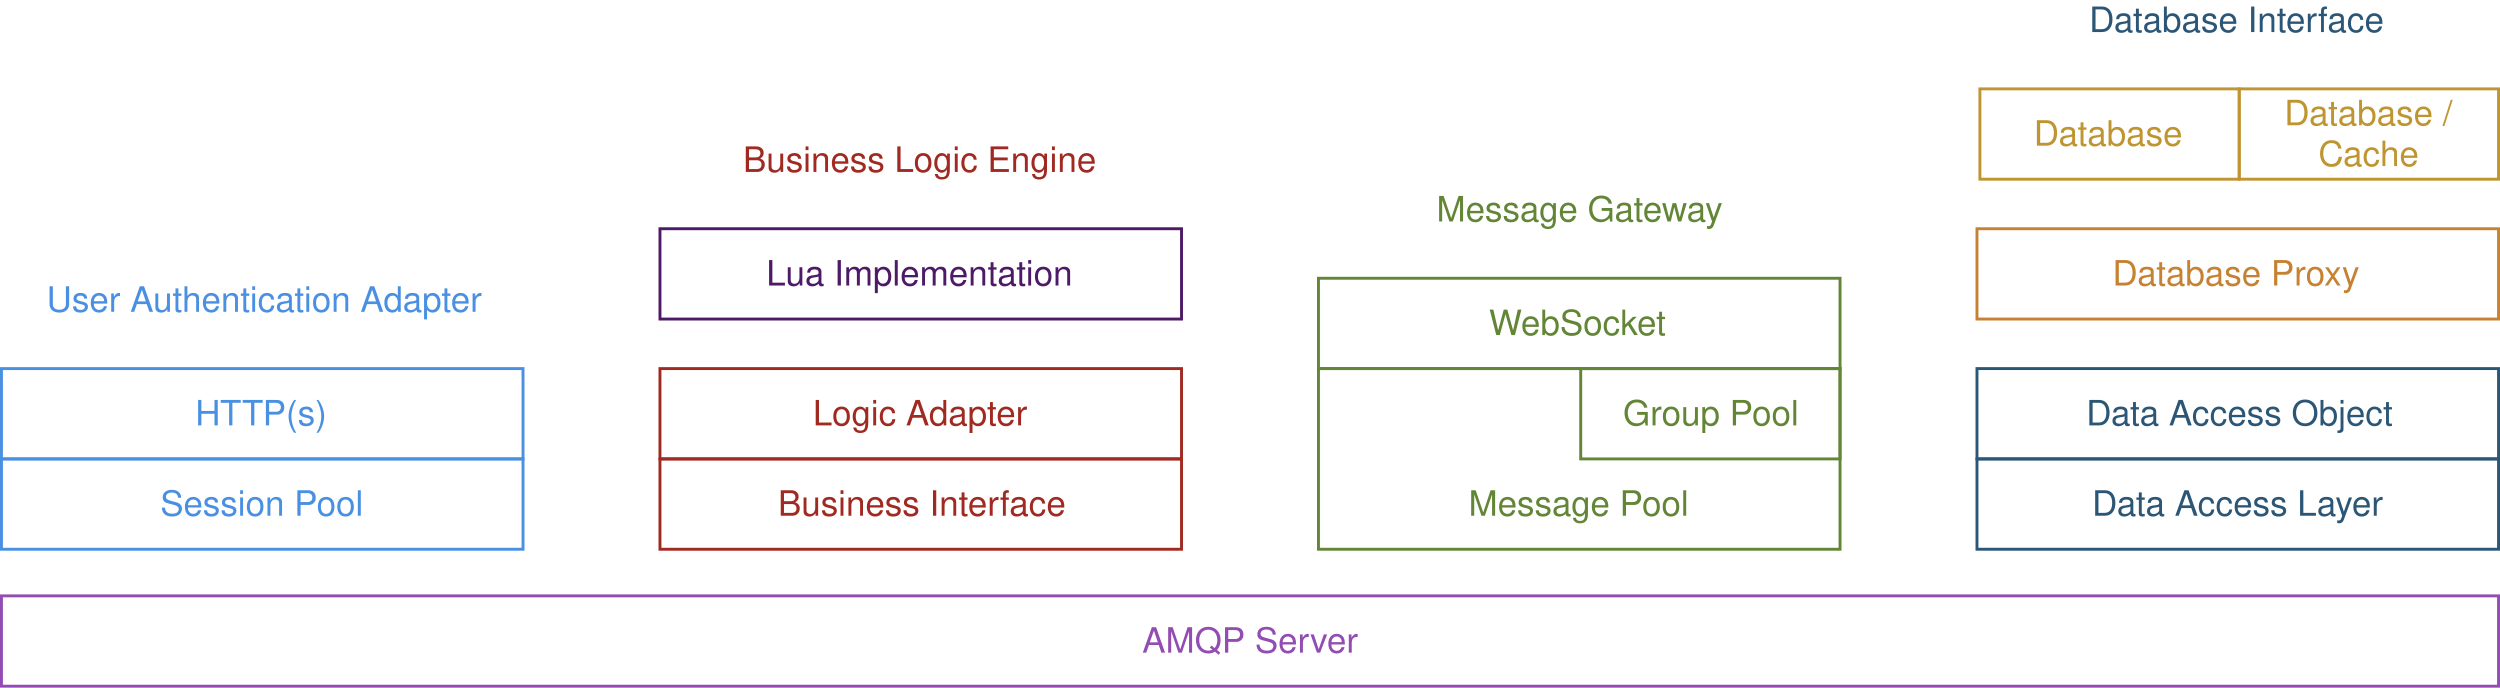
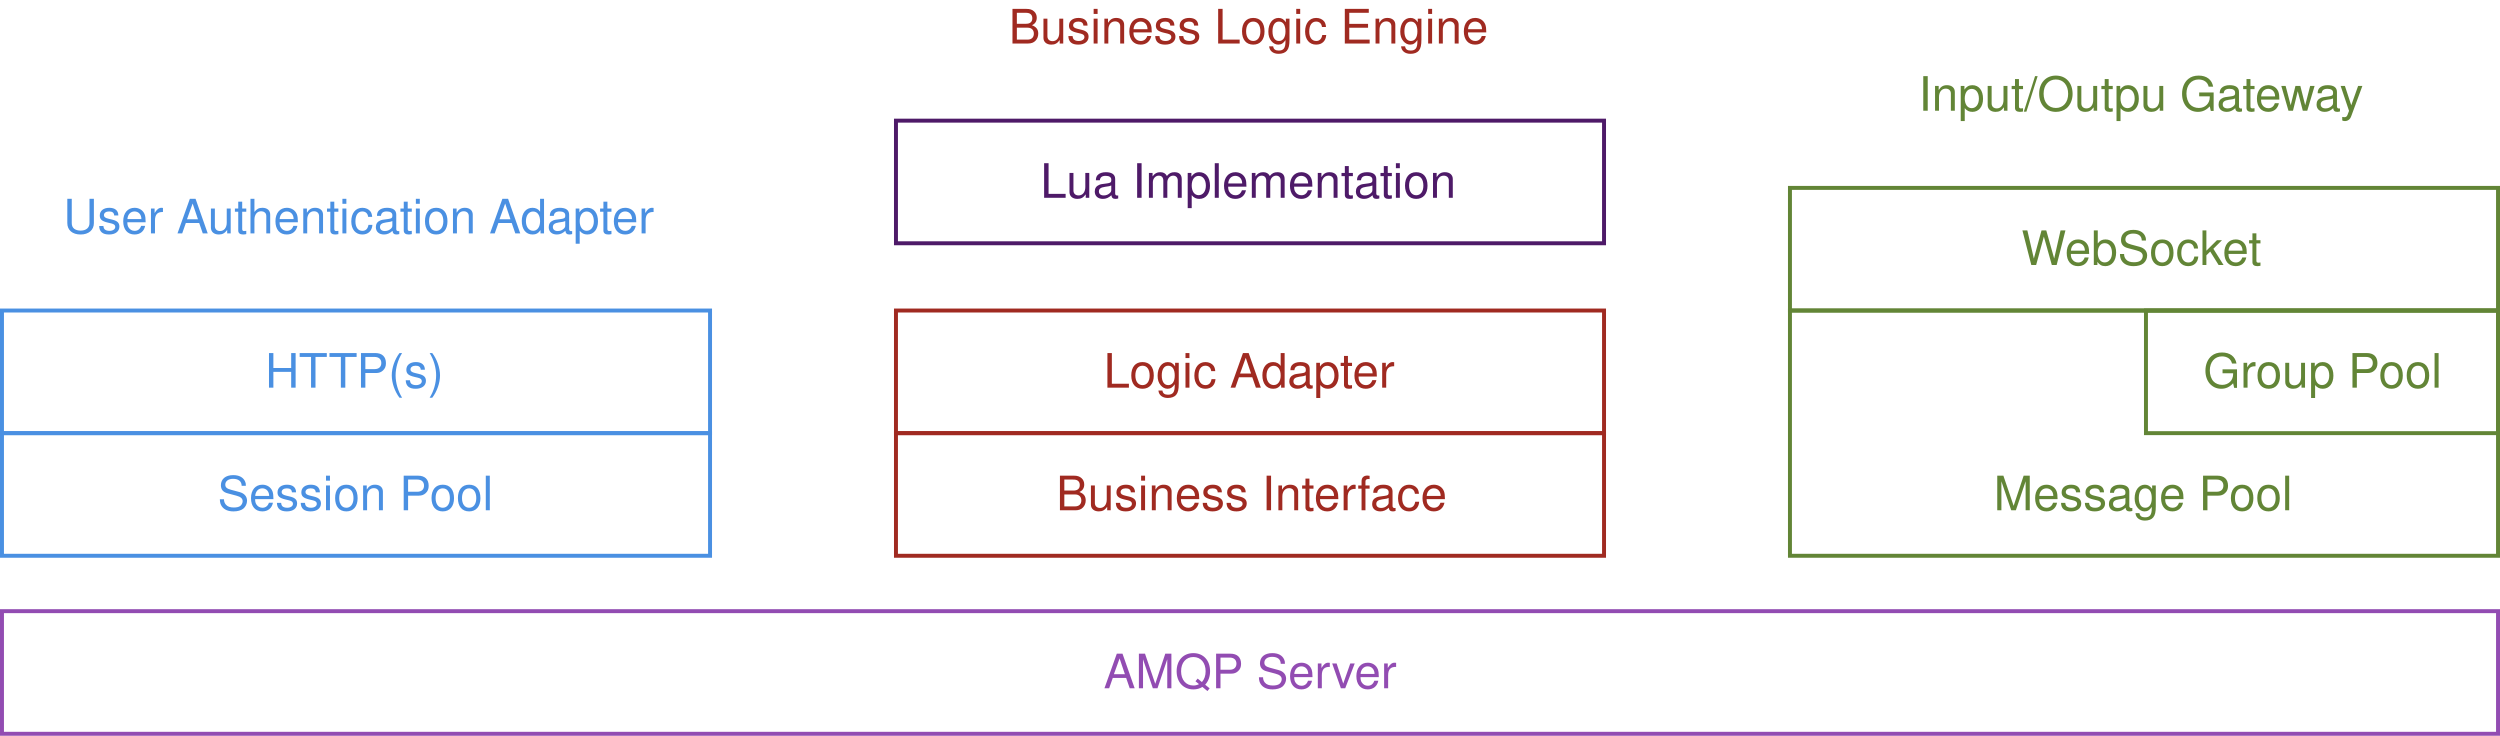
- <svg xmlns="http://www.w3.org/2000/svg" width="858px" height="236px" viewBox="0 0 858 236" version="1.1">
+ <svg xmlns="http://www.w3.org/2000/svg" width="632px" height="186px" viewBox="0 0 632 186" version="1.1">
  <g id="System-Structure" stroke="none" stroke-width="1" fill="none" fill-rule="evenodd">
-     <g id="AMQP" transform="translate(0, 204)">
-       <rect id="AMQP-Server" stroke="#924CB2" x="0.5" y="0.5" width="857" height="31" />
+     <g id="AMQP" transform="translate(0, 154)">
+       <rect id="AMQP-Server" stroke="#924CB2" x="0.5" y="0.5" width="631" height="31" />
      <text id="AMQP-Server" font-family="Helvetica" font-size="12" font-weight="normal" fill="#924CB2">
-         <tspan x="392" y="20">AMQP Server</tspan>
+         <tspan x="279" y="20">AMQP Server</tspan>
      </text>
    </g>
-     <g id="DBI" transform="translate(678, 0)">
-       <rect id="Data-Access-Layer" stroke="#2B5676" x="0.5" y="157.5" width="179" height="31" />
-       <text id="Data-Access-Layer" font-family="Helvetica" font-size="12" font-weight="normal" fill="#2B5676">
-         <tspan x="40" y="177">Data Access Layer</tspan>
-       </text>
-       <rect id="Data-Access-Object" stroke="#2B5676" x="0.5" y="126.5" width="179" height="31" />
-       <text id="Data-Access-Object" font-family="Helvetica" font-size="12" font-weight="normal" fill="#2B5676">
-         <tspan x="38" y="146">Data Access Object</tspan>
-       </text>
-       <rect id="Database-Proxy" stroke="#C68233" x="0.5" y="78.5" width="179" height="31" />
-       <text id="Database-Proxy" font-family="Helvetica" font-size="12" font-weight="normal" fill="#C68233">
-         <tspan x="47" y="98">Database Proxy</tspan>
-       </text>
-       <rect id="Database-/-Cache" stroke="#BF9531" x="90.5" y="30.5" width="89" height="31" />
-       <text id="Database-/-Cache" font-family="Helvetica" font-size="12" font-weight="normal" fill="#BF9531">
-         <tspan x="105.981" y="43">Database /</tspan>
-         <tspan x="117.656" y="57">Cache</tspan>
-       </text>
-       <rect id="Database" stroke="#BF9531" x="1.5" y="30.5" width="89" height="31" />
-       <text id="Database" font-family="Helvetica" font-size="12" font-weight="normal" fill="#BF9531">
-         <tspan x="20" y="50">Database</tspan>
-       </text>
-       <text id="Database-Interface" font-family="Helvetica" font-size="12" font-weight="normal" fill="#2B5676">
-         <tspan x="39" y="11">Database Interface</tspan>
-       </text>
-     </g>
-     <g id="MGW" transform="translate(452, 65)">
+     <g id="IOG" transform="translate(452, 17)">
      <rect id="Message-Pool" stroke="#628536" x="0.5" y="61.5" width="179" height="62" />
      <text id="Message-Pool" font-family="Helvetica" font-size="12" font-weight="normal" fill="#628536">
        <tspan x="52" y="112">Message Pool</tspan>
      </text>
      <rect id="Group-Pool" stroke="#628536" x="90.5" y="61.5" width="89" height="31" />
      <text id="Group-Pool" font-family="Helvetica" font-size="12" font-weight="normal" fill="#628536">
        <tspan x="105" y="81">Group Pool</tspan>
      </text>
      <rect id="WebSocket" stroke="#628536" x="0.5" y="30.5" width="179" height="31" />
      <text id="WebSocket" font-family="Helvetica" font-size="12" font-weight="normal" fill="#628536">
        <tspan x="59" y="50">WebSocket</tspan>
      </text>
-       <text id="Message-Gateway" font-family="Helvetica" font-size="12" font-weight="normal" fill="#628536">
-         <tspan x="41" y="11">Message Gateway</tspan>
+       <text id="Input/Outpu-Gateway" font-family="Helvetica" font-size="12" font-weight="normal" fill="#628536">
+         <tspan x="33" y="11">Input/Outpu Gateway</tspan>
      </text>
    </g>
-     <g id="BLE" transform="translate(226, 48)">
+     <g id="BLE" transform="translate(226, 0)">
      <rect id="Business-Interface" stroke="#A02A21" x="0.5" y="109.5" width="179" height="31" />
      <text id="Business-Interface" font-family="Helvetica" font-size="12" font-weight="normal" fill="#A02A21">
        <tspan x="41" y="129">Business Interface</tspan>
      </text>
      <rect id="Logic-Adapter" stroke="#A02A21" x="0.5" y="78.5" width="179" height="31" />
      <text id="Logic-Adapter" font-family="Helvetica" font-size="12" font-weight="normal" fill="#A02A21">
        <tspan x="53" y="98">Logic Adapter</tspan>
      </text>
      <rect id="Lua-Implementation" stroke="#4E1A68" x="0.5" y="30.5" width="179" height="31" />
      <text id="Lua-Implementation" font-family="Helvetica" font-size="12" font-weight="normal" fill="#4E1A68">
        <tspan x="37" y="50">Lua Implementation</tspan>
      </text>
      <text id="Business-Logic-Engin" font-family="Helvetica" font-size="12" font-weight="normal" fill="#A02A21">
        <tspan x="29" y="11">Business Logic Engine</tspan>
      </text>
    </g>
-     <g id="UAA" transform="translate(0, 96)">
+     <g id="UAA" transform="translate(0, 48)">
      <rect id="Session-Pool" stroke="#4A90E2" x="0.5" y="61.5" width="179" height="31" />
      <text id="Session-Pool" font-family="Helvetica" font-size="12" font-weight="normal" fill="#4A90E2">
        <tspan x="55" y="81">Session Pool</tspan>
      </text>
      <rect id="HTTP(s)" stroke="#4A90E2" x="0.5" y="30.5" width="179" height="31" />
      <text id="HTTP(s)" font-family="Helvetica" font-size="12" font-weight="normal" fill="#4A90E2">
        <tspan x="67" y="50">HTTP(s)</tspan>
      </text>
      <text id="User-Authentication" font-family="Helvetica" font-size="12" font-weight="normal" fill="#4A90E2">
        <tspan x="16" y="11">User Authentication Adapter</tspan>
      </text>
    </g>
  </g>
</svg>
